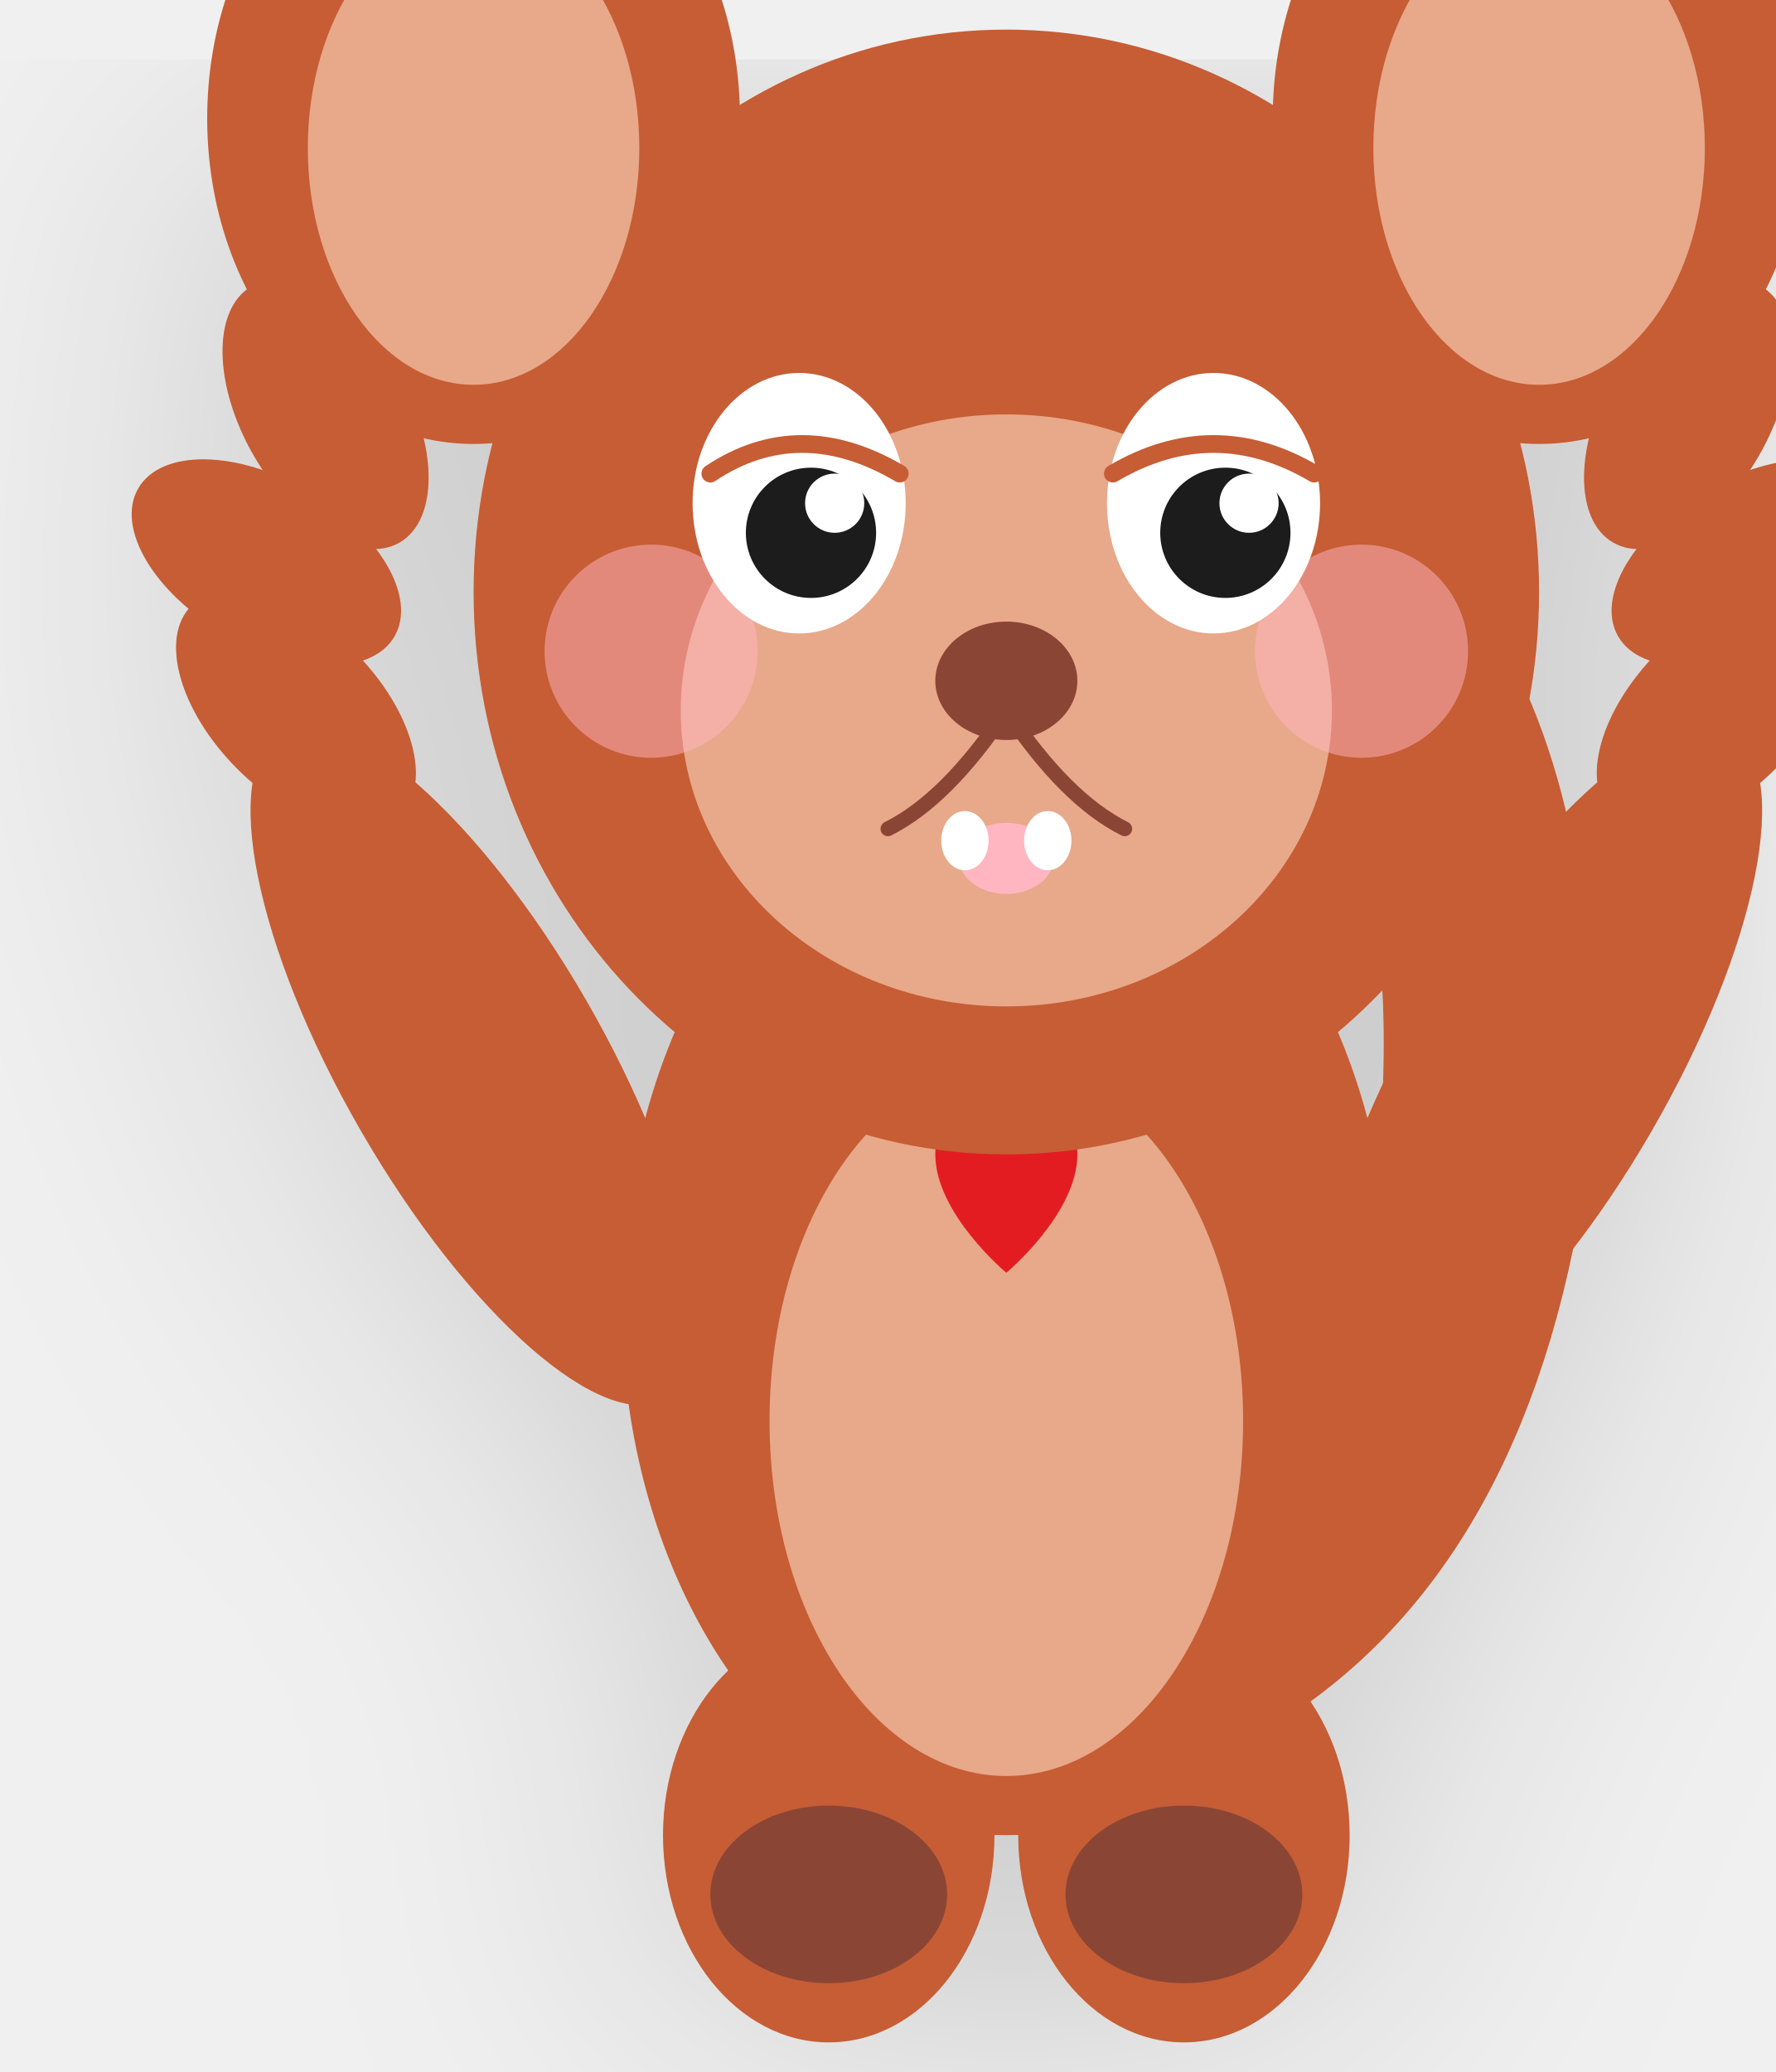
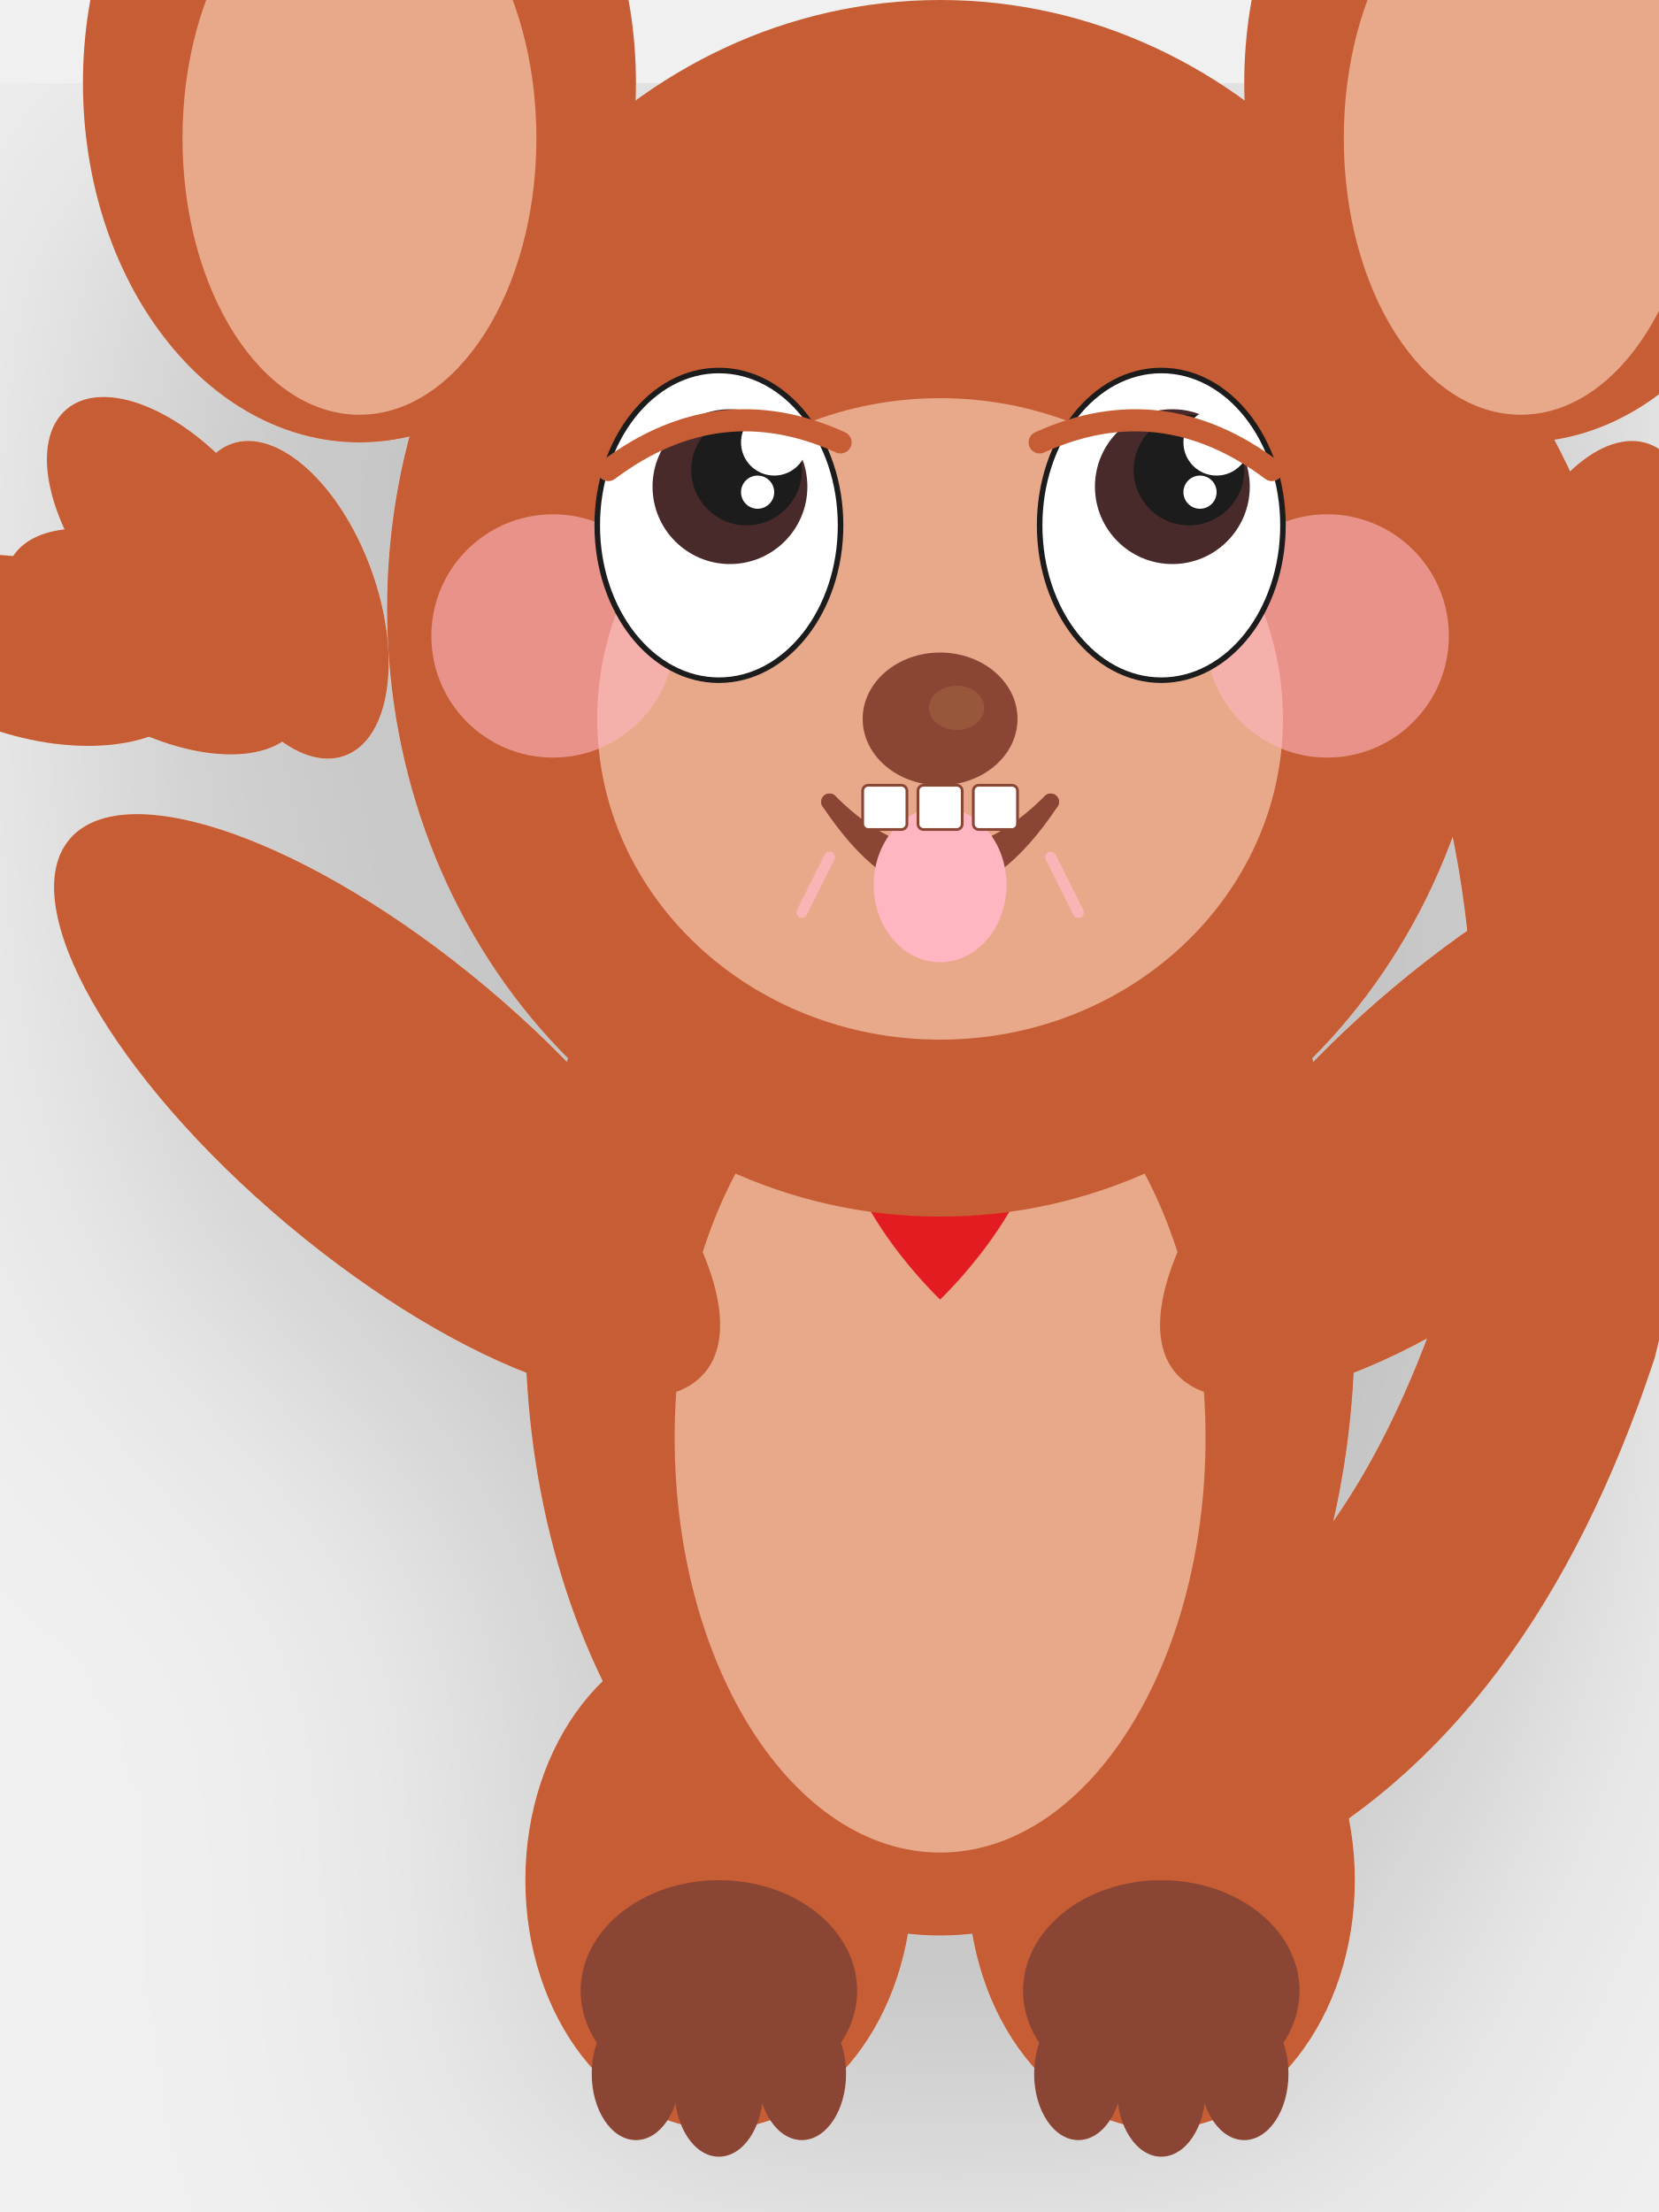
- <svg xmlns="http://www.w3.org/2000/svg" viewBox="0 0 300 350" style="filter: drop-shadow(0 10px 30px rgba(0,0,0,0.15));">
-   <path d="M 200 280 Q 240 260 250 200 Q 255 150 240 120" stroke="#C65D34" stroke-width="35" fill="none" stroke-linecap="round" />
-   <ellipse cx="140" cy="310" rx="28" ry="35" fill="#C65D34" />
-   <ellipse cx="140" cy="320" rx="20" ry="15" fill="#8B4534" />
-   <ellipse cx="200" cy="310" rx="28" ry="35" fill="#C65D34" />
-   <ellipse cx="200" cy="320" rx="20" ry="15" fill="#8B4534" />
-   <ellipse cx="170" cy="220" rx="65" ry="90" fill="#C65D34" />
-   <ellipse cx="170" cy="240" rx="40" ry="60" fill="#E8A88A" />
-   <g transform="translate(170, 200)">
-     <path d="M -12 -5 C -12 -12 -6 -18 0 -18 C 6 -18 12 -12 12 -5 C 12 5 0 15 0 15 C 0 15 -12 5 -12 -5" fill="#E31E24" />
+ <svg xmlns="http://www.w3.org/2000/svg" viewBox="0 0 300 400" style="filter: drop-shadow(0 15px 35px rgba(0,0,0,0.2));">
+   <path d="M 220 320 Q 260 300 280 240 Q 295 180 275 120 Q 265 80 240 60" stroke="#C65D34" stroke-width="40" fill="none" stroke-linecap="round" />
+   <g>
+     <ellipse cx="130" cy="340" rx="35" ry="45" fill="#C65D34" />
+     <ellipse cx="130" cy="360" rx="25" ry="20" fill="#8B4534" />
+     <ellipse cx="115" cy="375" rx="8" ry="12" fill="#8B4534" />
+     <ellipse cx="130" cy="378" rx="8" ry="12" fill="#8B4534" />
+     <ellipse cx="145" cy="375" rx="8" ry="12" fill="#8B4534" />
+     <ellipse cx="210" cy="340" rx="35" ry="45" fill="#C65D34" />
+     <ellipse cx="210" cy="360" rx="25" ry="20" fill="#8B4534" />
+     <ellipse cx="195" cy="375" rx="8" ry="12" fill="#8B4534" />
+     <ellipse cx="210" cy="378" rx="8" ry="12" fill="#8B4534" />
+     <ellipse cx="225" cy="375" rx="8" ry="12" fill="#8B4534" />
+   </g>
+   <ellipse cx="170" cy="240" rx="75" ry="110" fill="#C65D34" />
+   <ellipse cx="170" cy="260" rx="48" ry="75" fill="#E8A88A" />
+   <g transform="translate(170, 210)">
+     <path d="M -18 -8 C -18 -18 -8 -26 0 -26 C 8 -26 18 -18 18 -8 C 18 8 0 25 0 25 C 0 25 -18 8 -18 -8" fill="#E31E24" />
  </g>
  <g>
-     <ellipse cx="80" cy="180" rx="22" ry="65" fill="#C65D34" transform="rotate(-30 80 180)" />
-     <ellipse cx="50" cy="120" rx="14" ry="25" fill="#C65D34" transform="rotate(-45 50 120)" />
-     <ellipse cx="45" cy="95" rx="14" ry="25" fill="#C65D34" transform="rotate(-60 45 95)" />
-     <ellipse cx="55" cy="70" rx="14" ry="25" fill="#C65D34" transform="rotate(-30 55 70)" />
+     <ellipse cx="70" cy="200" rx="28" ry="75" fill="#C65D34" transform="rotate(-50 70 200)" />
+     <g transform="translate(35, 120)">
+       <ellipse cx="0" cy="-8" rx="16" ry="30" fill="#C65D34" transform="rotate(-60)" />
+       <ellipse cx="-5" cy="-28" rx="16" ry="30" fill="#C65D34" transform="rotate(-75)" />
+       <ellipse cx="12" cy="-20" rx="16" ry="30" fill="#C65D34" transform="rotate(-40)" />
+       <ellipse cx="20" cy="-5" rx="16" ry="30" fill="#C65D34" transform="rotate(-20)" />
+     </g>
  </g>
  <g>
-     <ellipse cx="260" cy="180" rx="22" ry="65" fill="#C65D34" transform="rotate(30 260 180)" />
-     <ellipse cx="290" cy="120" rx="14" ry="25" fill="#C65D34" transform="rotate(45 290 120)" />
-     <ellipse cx="295" cy="95" rx="14" ry="25" fill="#C65D34" transform="rotate(60 295 95)" />
-     <ellipse cx="285" cy="70" rx="14" ry="25" fill="#C65D34" transform="rotate(30 285 70)" />
+     <ellipse cx="270" cy="200" rx="28" ry="75" fill="#C65D34" transform="rotate(50 270 200)" />
+     <g transform="translate(305, 120)">
+       <ellipse cx="0" cy="-8" rx="16" ry="30" fill="#C65D34" transform="rotate(60)" />
+       <ellipse cx="5" cy="-28" rx="16" ry="30" fill="#C65D34" transform="rotate(75)" />
+       <ellipse cx="-12" cy="-20" rx="16" ry="30" fill="#C65D34" transform="rotate(40)" />
+       <ellipse cx="-20" cy="-5" rx="16" ry="30" fill="#C65D34" transform="rotate(20)" />
+     </g>
  </g>
-   <ellipse cx="170" cy="100" rx="90" ry="95" fill="#C65D34" />
-   <ellipse cx="80" cy="20" rx="45" ry="55" fill="#C65D34" />
-   <ellipse cx="260" cy="20" rx="45" ry="55" fill="#C65D34" />
-   <ellipse cx="80" cy="25" rx="28" ry="40" fill="#E8A88A" />
-   <ellipse cx="260" cy="25" rx="28" ry="40" fill="#E8A88A" />
-   <ellipse cx="170" cy="120" rx="55" ry="50" fill="#E8A88A" />
-   <circle cx="110" cy="110" r="18" fill="#FFB6C1" opacity="0.5" />
-   <circle cx="230" cy="110" r="18" fill="#FFB6C1" opacity="0.5" />
-   <ellipse cx="135" cy="85" rx="18" ry="22" fill="white" />
-   <ellipse cx="205" cy="85" rx="18" ry="22" fill="white" />
-   <circle cx="137" cy="90" r="11" fill="#1a1a1a" />
-   <circle cx="207" cy="90" r="11" fill="#1a1a1a" />
-   <circle cx="141" cy="85" r="5" fill="white" />
-   <circle cx="211" cy="85" r="5" fill="white" />
-   <path d="M 120 80 Q 135 70 152 80" stroke="#C65D34" stroke-width="3" fill="none" stroke-linecap="round" />
-   <path d="M 188 80 Q 205 70 222 80" stroke="#C65D34" stroke-width="3" fill="none" stroke-linecap="round" />
-   <ellipse cx="170" cy="115" rx="12" ry="10" fill="#8B4534" />
-   <path d="M 170 120 Q 160 135 150 140" stroke="#8B4534" stroke-width="2.5" fill="none" stroke-linecap="round" />
-   <path d="M 170 120 Q 180 135 190 140" stroke="#8B4534" stroke-width="2.5" fill="none" stroke-linecap="round" />
-   <ellipse cx="170" cy="145" rx="8" ry="6" fill="#FFB6C1" />
-   <ellipse cx="163" cy="142" rx="4" ry="5" fill="white" />
-   <ellipse cx="177" cy="142" rx="4" ry="5" fill="white" />
+   <ellipse cx="170" cy="110" rx="100" ry="110" fill="#C65D34" />
+   <ellipse cx="65" cy="15" rx="50" ry="65" fill="#C65D34" />
+   <ellipse cx="275" cy="15" rx="50" ry="65" fill="#C65D34" />
+   <ellipse cx="65" cy="25" rx="32" ry="50" fill="#E8A88A" />
+   <ellipse cx="275" cy="25" rx="32" ry="50" fill="#E8A88A" />
+   <ellipse cx="170" cy="130" rx="62" ry="58" fill="#E8A88A" />
+   <circle cx="100" cy="115" r="22" fill="#FFB6C1" opacity="0.6" />
+   <circle cx="240" cy="115" r="22" fill="#FFB6C1" opacity="0.6" />
+   <ellipse cx="130" cy="95" rx="22" ry="28" fill="white" stroke="#1a1a1a" stroke-width="1" />
+   <ellipse cx="210" cy="95" rx="22" ry="28" fill="white" stroke="#1a1a1a" stroke-width="1" />
+   <circle cx="132" cy="88" r="14" fill="#4A2C2A" />
+   <circle cx="212" cy="88" r="14" fill="#4A2C2A" />
+   <circle cx="135" cy="85" r="10" fill="#1a1a1a" />
+   <circle cx="215" cy="85" r="10" fill="#1a1a1a" />
+   <circle cx="140" cy="80" r="6" fill="white" />
+   <circle cx="220" cy="80" r="6" fill="white" />
+   <circle cx="137" cy="89" r="3" fill="white" />
+   <circle cx="217" cy="89" r="3" fill="white" />
+   <path d="M 110 85 Q 130 70 152 80" stroke="#C65D34" stroke-width="4" fill="none" stroke-linecap="round" />
+   <path d="M 188 80 Q 210 70 230 85" stroke="#C65D34" stroke-width="4" fill="none" stroke-linecap="round" />
+   <ellipse cx="170" cy="130" rx="14" ry="12" fill="#8B4534" />
+   <ellipse cx="173" cy="128" rx="5" ry="4" fill="#A0603F" opacity="0.6" />
+   <path d="M 150 145 Q 170 165 190 145" stroke="#8B4534" stroke-width="3" fill="none" stroke-linecap="round" />
+   <path d="M 150 145 Q 170 175 190 145" stroke="#8B4534" stroke-width="3" fill="none" stroke-linecap="round" />
+   <ellipse cx="170" cy="160" rx="12" ry="14" fill="#FFB6C1" />
+   <g fill="white" stroke="#8B4534" stroke-width="0.5">
+     <rect x="156" y="142" width="8" height="8" rx="1" />
+     <rect x="166" y="142" width="8" height="8" rx="1" />
+     <rect x="176" y="142" width="8" height="8" rx="1" />
+   </g>
+   <line x1="150" y1="155" x2="145" y2="165" stroke="#FFB6C1" stroke-width="2" stroke-linecap="round" opacity="0.8" />
+   <line x1="190" y1="155" x2="195" y2="165" stroke="#FFB6C1" stroke-width="2" stroke-linecap="round" opacity="0.8" />
</svg>
